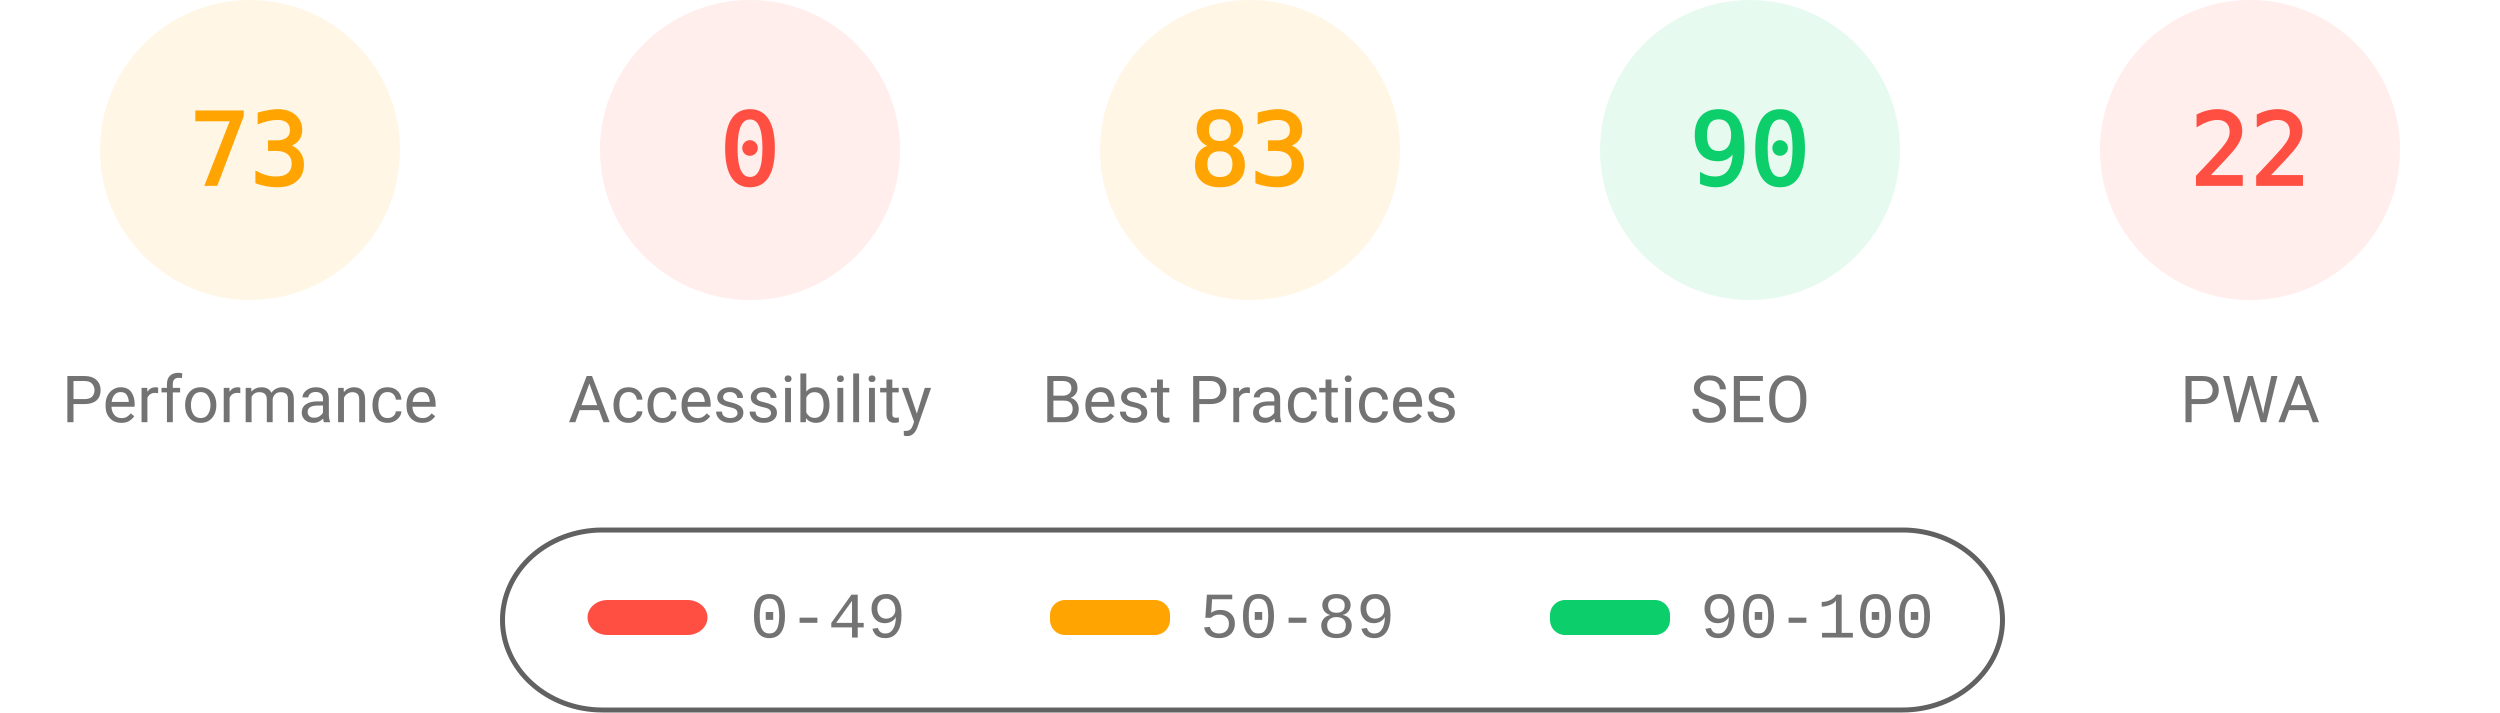
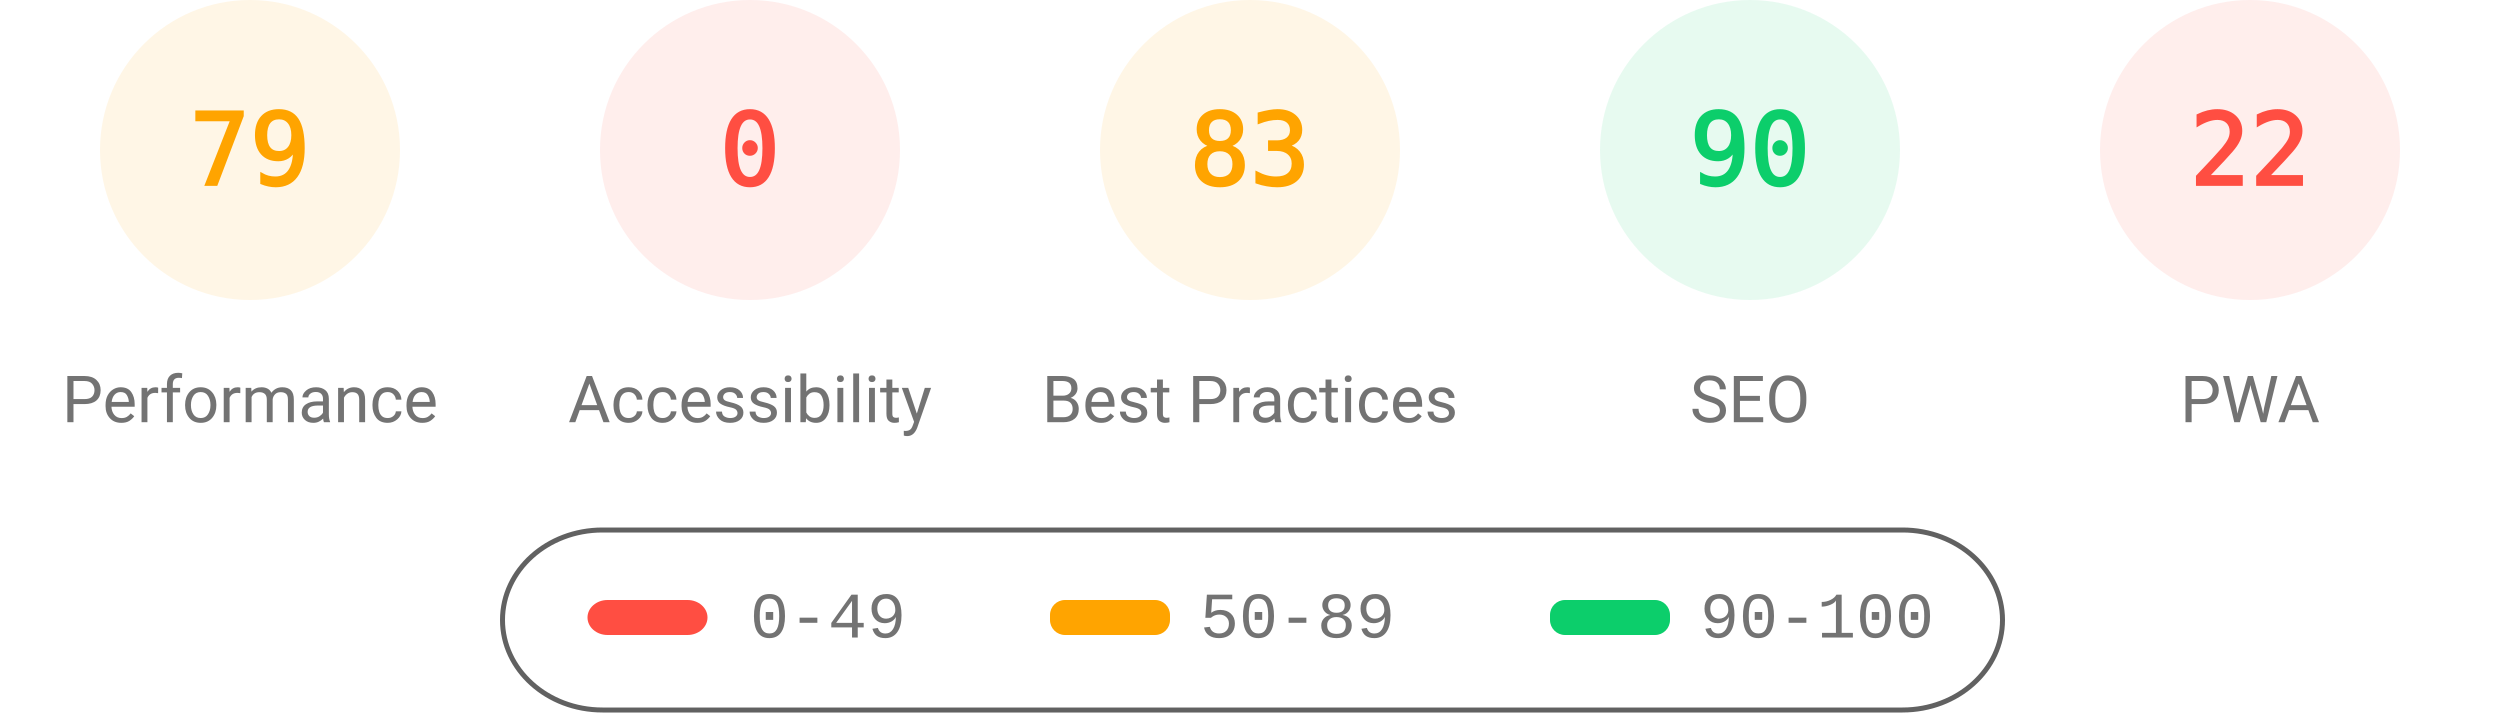
<svg xmlns="http://www.w3.org/2000/svg" fill="none" width="1000" height="285">
  <style>.gauge-base{opacity:.1}.gauge-arc{fill:none;animation-delay:250ms;stroke-linecap:round;transform:rotate(-90deg);transform-origin:100px 60px;animation:load-gauge 1s ease forwards}.guage-text{font-size:40px;font-family:monospace;text-align:center}.guage-red{color:#ff4e42;fill:#ff4e42;stroke:#ff4e42}.guage-orange{color:#ffa400;fill:#ffa400;stroke:#ffa400}.guage-green{color:#0cce6b;fill:#0cce6b;stroke:#0cce6b}.guage-undefined{color:#5c5c5c;fill:#5c5c5c;stroke:#5c5c5c}.guage-title{color:#737373;fill:#737373;stroke:none;font-size:26px;line-height:26px;font-family:Roboto,Halvetica,Arial,sans-serif}@keyframes load-gauge{from{stroke-dasharray:0 352.858}}</style>
  <svg class="guage-div guage-perf guage-orange" viewBox="0 0 200 200" width="200" height="200">
    <circle class="gauge-base" r="56" cx="100" cy="60" stroke-width="8" />
-     <circle class="gauge-arc guage-arc-1" r="56" cx="100" cy="60" stroke-width="8" style="stroke-dasharray:256.856,351.858" />
-     <text class="guage-text" x="100" y="60" alignment-baseline="central" dominant-baseline="central" text-anchor="middle">73</text>
+     <circle class="gauge-arc guage-arc-1" r="56" cx="100" cy="60" stroke-width="8" style="stroke-dasharray:277.968,351.858" />
+     <text class="guage-text" x="100" y="60" alignment-baseline="central" dominant-baseline="central" text-anchor="middle">79</text>
    <text class="guage-title" x="100" y="160" alignment-baseline="central" dominant-baseline="central" text-anchor="middle">Performance</text>
  </svg>
  <svg class="guage-div guage-acc guage-red" viewBox="0 0 200 200" width="200" height="200" x="200">
    <circle class="gauge-base" r="56" cx="100" cy="60" stroke-width="8" />
    <circle class="gauge-arc guage-arc-2" r="56" cx="100" cy="60" stroke-width="8" style="stroke-dasharray:0,351.858" />
    <text class="guage-text" x="100" y="60" alignment-baseline="central" dominant-baseline="central" text-anchor="middle">0</text>
    <text class="guage-title" x="100" y="160" alignment-baseline="central" dominant-baseline="central" text-anchor="middle">Accessibility</text>
  </svg>
  <svg class="guage-div guage-best guage-orange" viewBox="0 0 200 200" width="200" height="200" x="400">
    <circle class="gauge-base" r="56" cx="100" cy="60" stroke-width="8" />
    <circle class="gauge-arc guage-arc-3" r="56" cx="100" cy="60" stroke-width="8" style="stroke-dasharray:292.042,351.858" />
    <text class="guage-text" x="100" y="60" alignment-baseline="central" dominant-baseline="central" text-anchor="middle">83</text>
    <text class="guage-title" x="100" y="160" alignment-baseline="central" dominant-baseline="central" text-anchor="middle">Best Practices</text>
  </svg>
  <svg class="guage-div guage-seo guage-green" viewBox="0 0 200 200" width="200" height="200" x="600">
    <circle class="gauge-base" r="56" cx="100" cy="60" stroke-width="8" />
    <circle class="gauge-arc guage-arc-4" r="56" cx="100" cy="60" stroke-width="8" style="stroke-dasharray:316.672,351.858" />
    <text class="guage-text" x="100" y="60" alignment-baseline="central" dominant-baseline="central" text-anchor="middle">90</text>
    <text class="guage-title" x="100" y="160" alignment-baseline="central" dominant-baseline="central" text-anchor="middle">SEO</text>
  </svg>
  <svg class="guage-div guage-pwa guage-red" viewBox="0 0 200 200" width="200" height="200" x="800">
    <circle class="gauge-base" r="56" cx="100" cy="60" stroke-width="8" />
    <circle class="gauge-arc guage-arc-4" r="56" cx="100" cy="60" stroke-width="8" style="stroke-dasharray:77.409,351.858" />
    <text class="guage-text" x="100" y="60" alignment-baseline="central" dominant-baseline="central" text-anchor="middle">22</text>
    <text class="guage-title" x="100" y="160" alignment-baseline="central" dominant-baseline="central" text-anchor="middle">PWA</text>
  </svg>
  <svg width="604" height="76" x="200" y="210">
    <path fill="none" id="canvas_background" d="M-1-1h604v80H-1z" />
    <rect fill-opacity="0" stroke="#616161" stroke-width="2" rx="40" id="svg_2" height="72" width="600" y="2" x="1" fill="#000" />
    <rect stroke="#000" rx="8" id="svg_3" height="14" width="48" y="30" x="35" stroke-opacity="null" stroke-width="0" fill="#ff4e42" />
    <rect stroke="#000" rx="6" id="svg_4" height="14" width="48" y="30" x="220" stroke-opacity="null" stroke-width="0" fill="#ffa400" />
    <rect stroke="#000" rx="6" id="svg_5" height="14" width="48" y="30" x="420" stroke-opacity="null" stroke-width="0" fill="#0cce6b" />
    <text xml:space="preserve" text-anchor="start" font-family="'Courier New', Courier, monospace" font-size="26" id="svg_6" y="45" x="100" stroke-opacity="null" stroke-width="0" stroke="#000" fill="#737373">0-49</text>
    <text xml:space="preserve" text-anchor="start" font-family="'Courier New', Courier, monospace" font-size="26" id="svg_7" y="45" x="280" stroke-opacity="null" stroke-width="0" stroke="#000" fill="#737373">50-89</text>
    <text xml:space="preserve" text-anchor="start" font-family="'Courier New', Courier, monospace" font-size="26" id="svg_8" y="45" x="480" stroke-opacity="null" stroke-width="0" stroke="#000" fill="#737373">90-100</text>
  </svg>
</svg>
